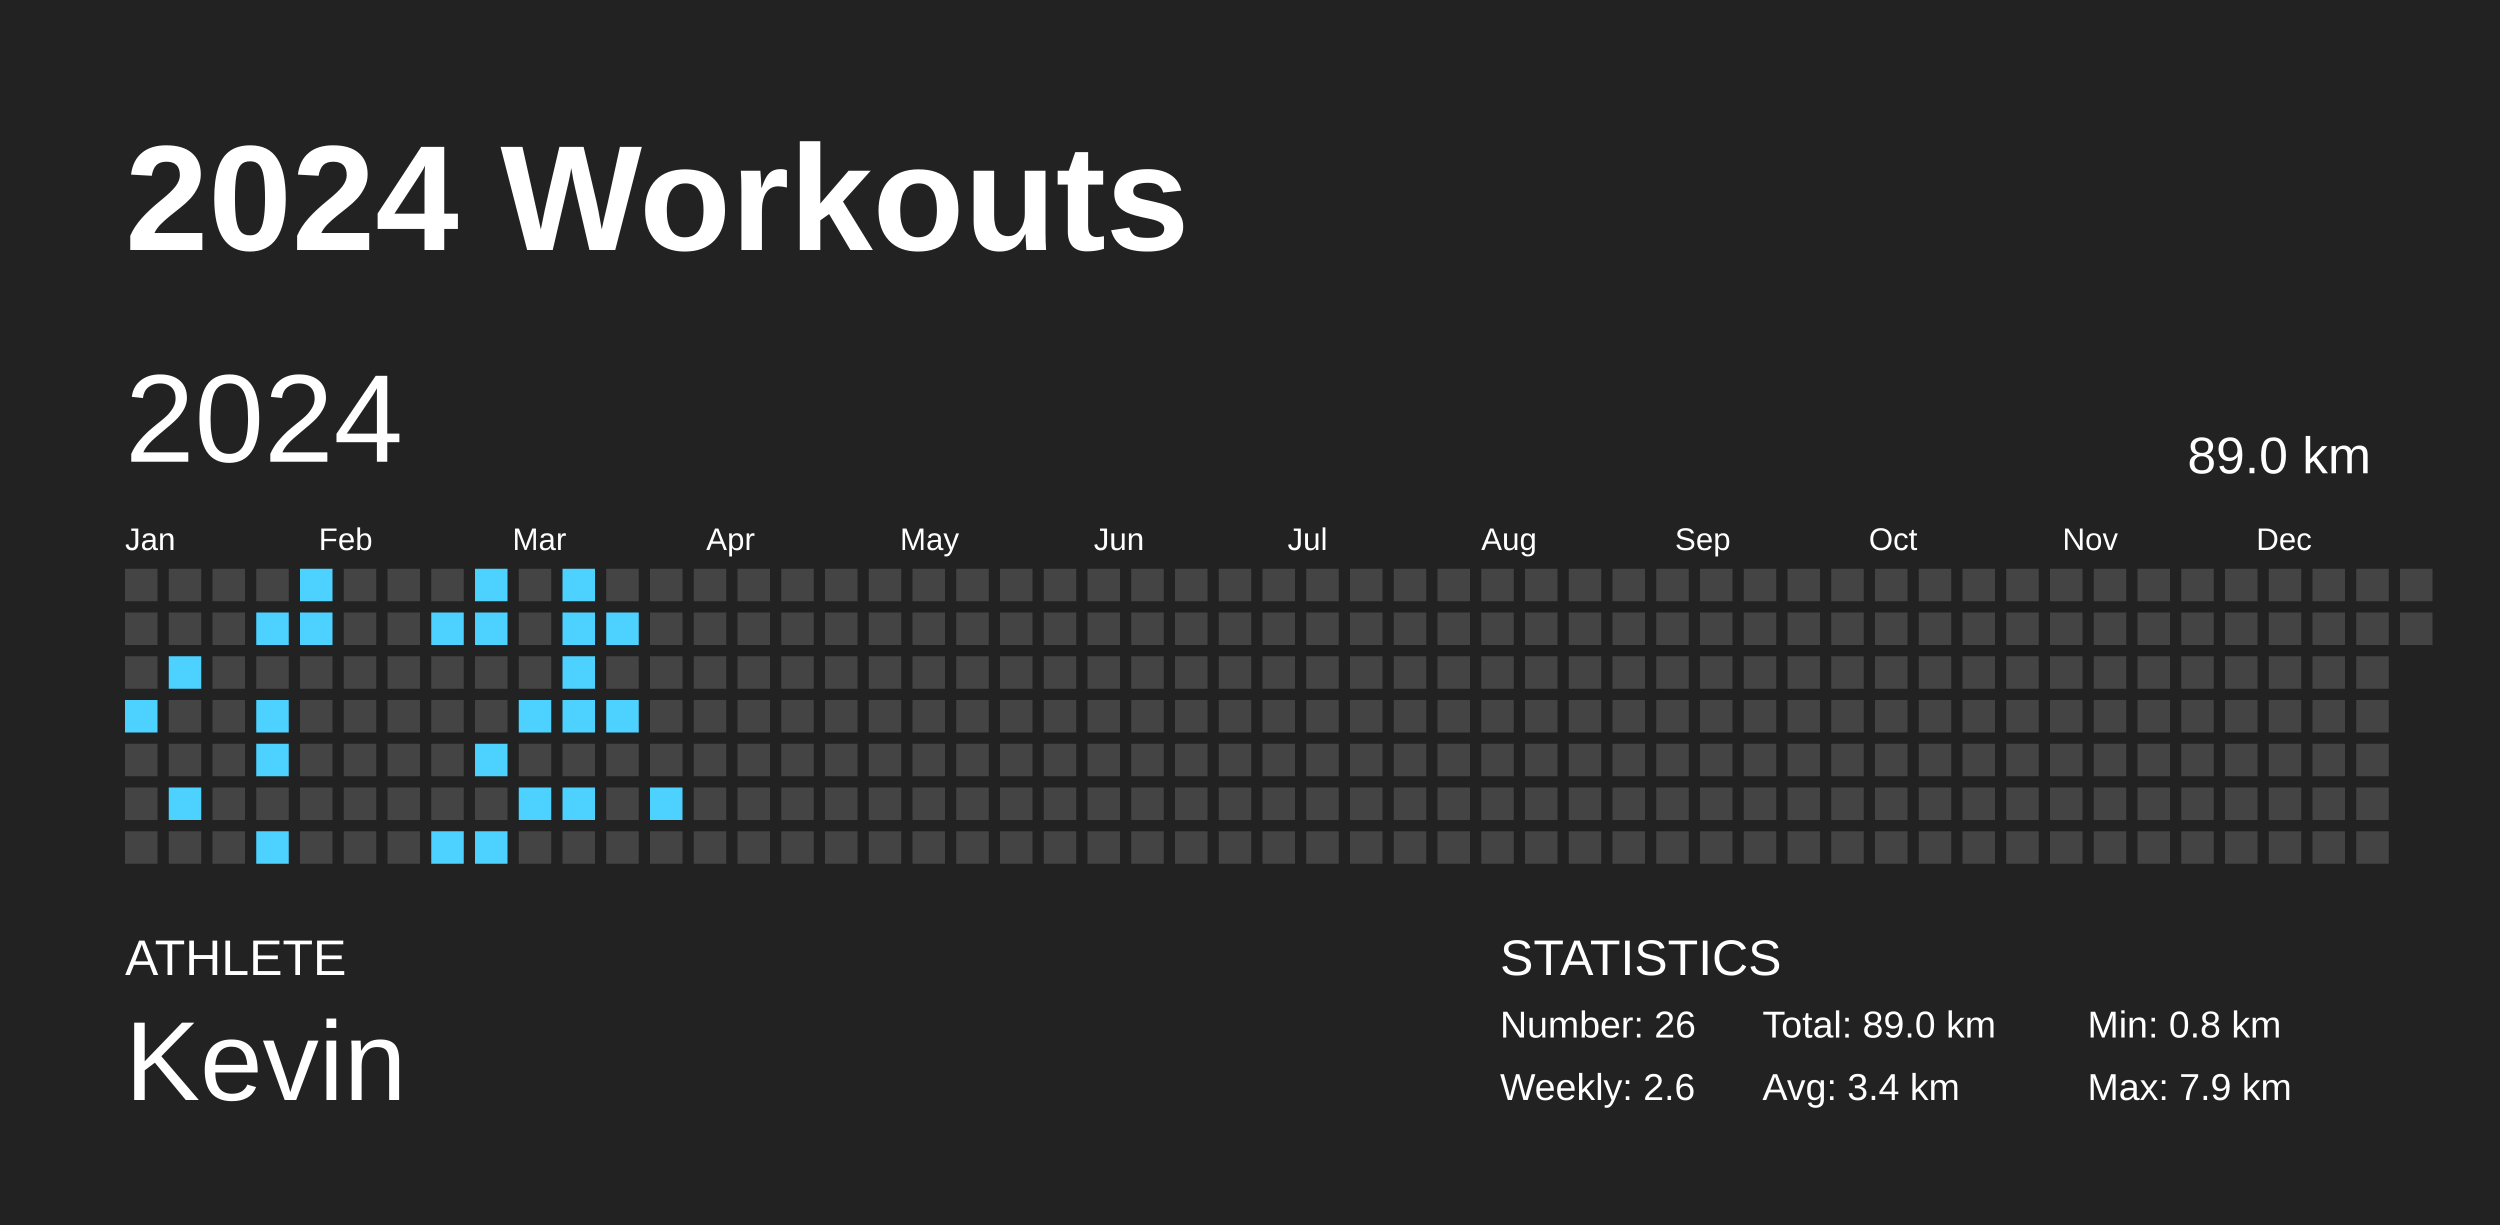
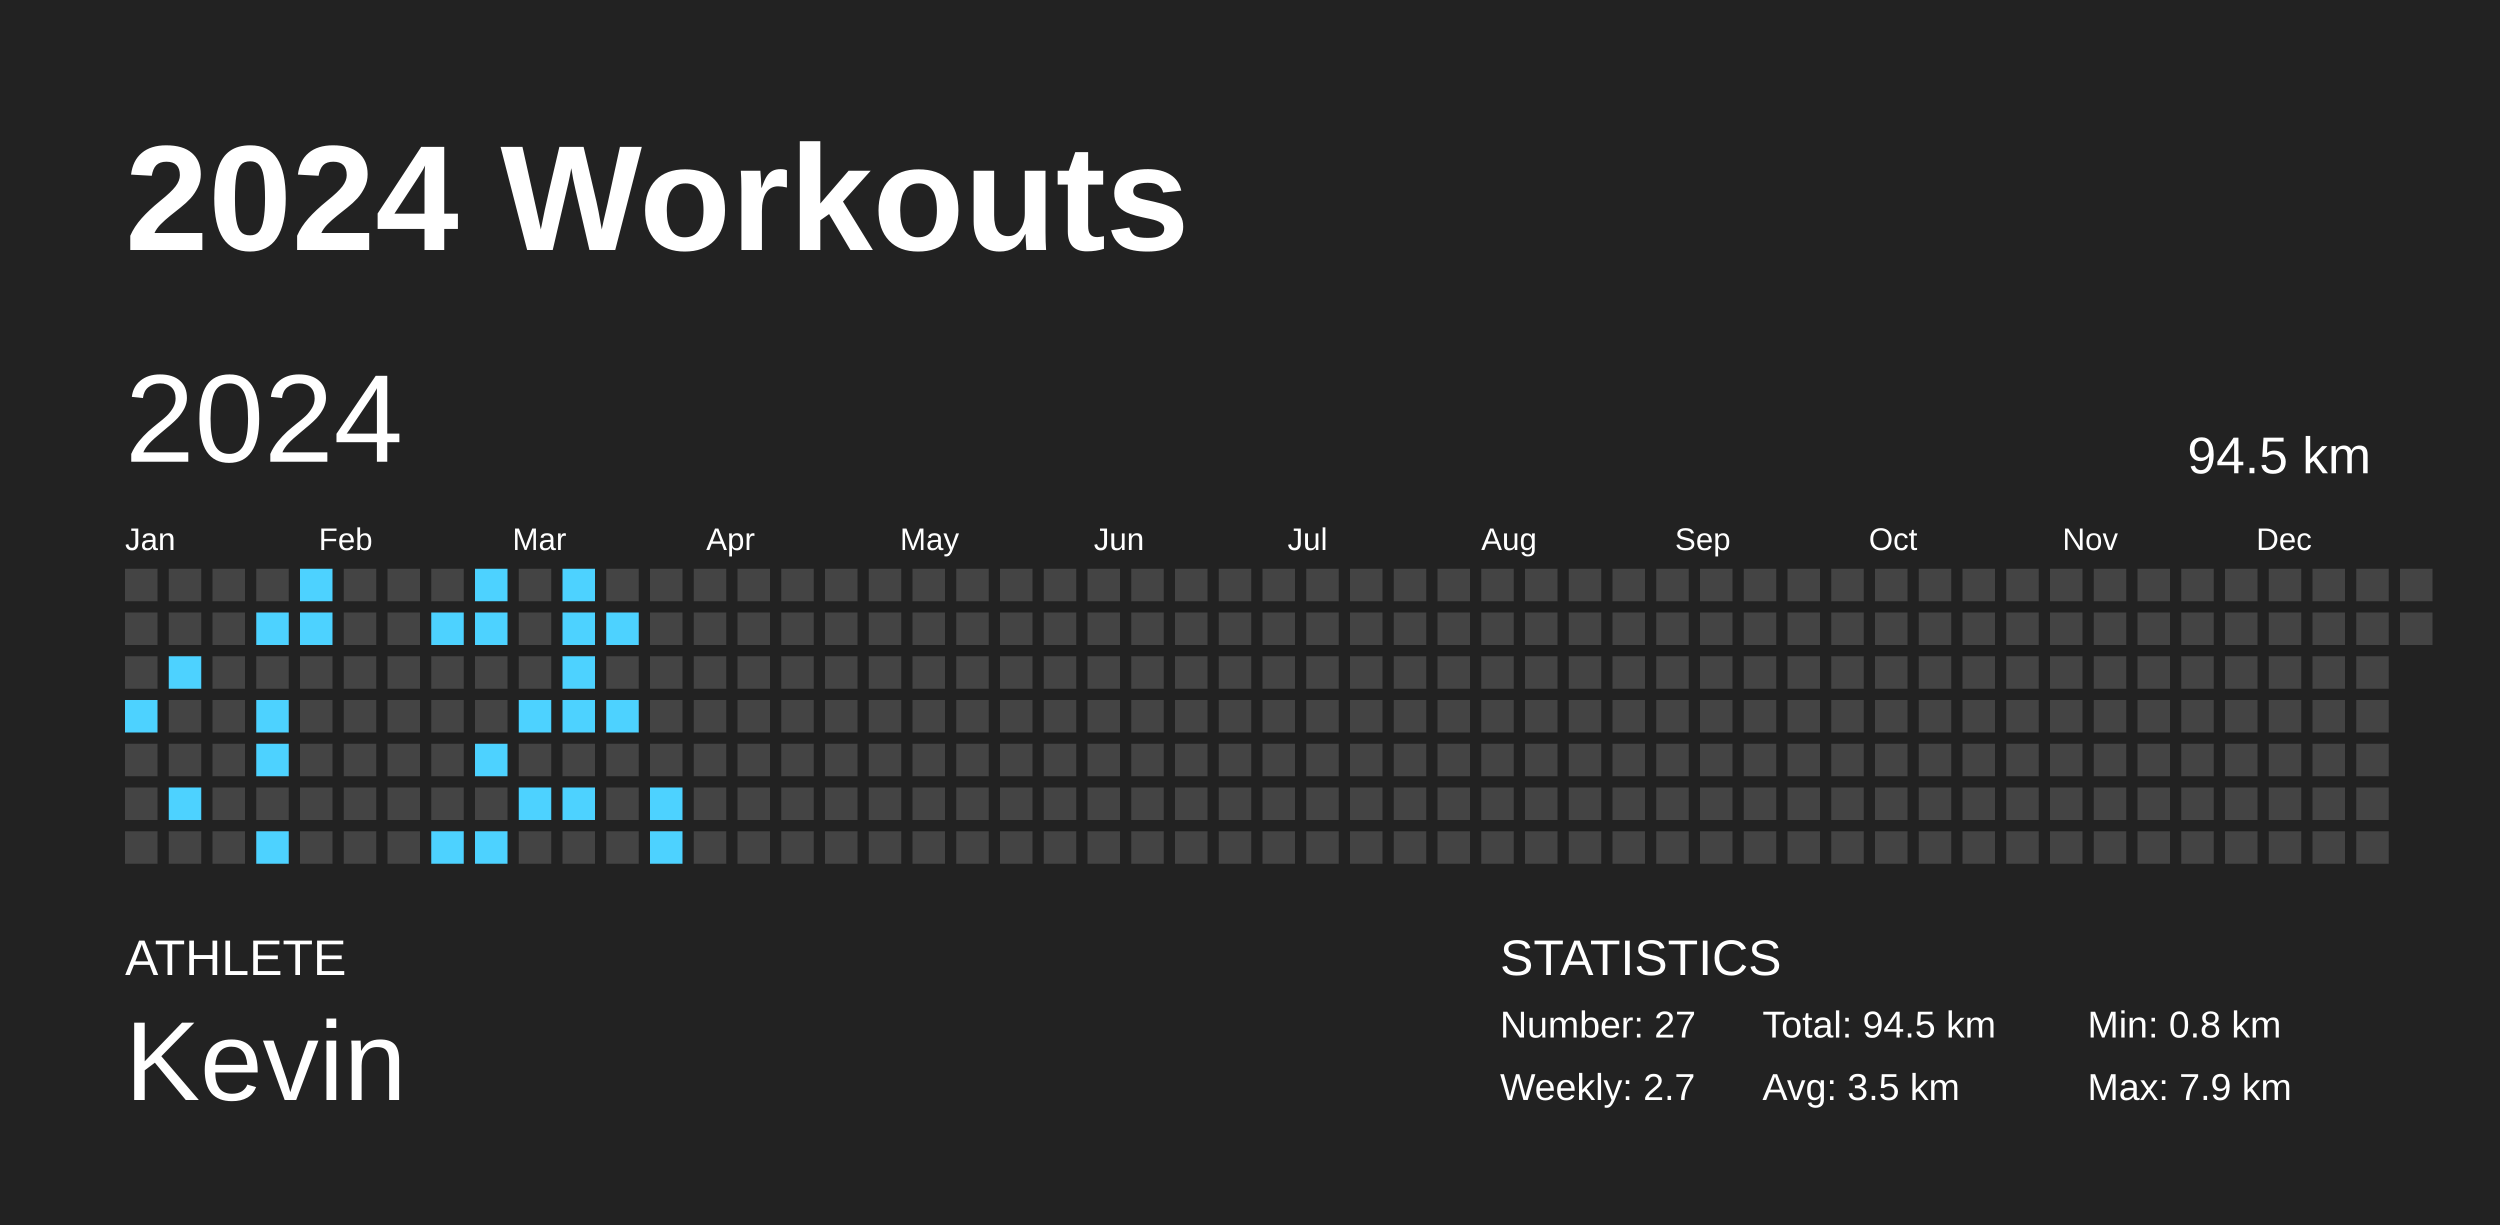
<svg xmlns="http://www.w3.org/2000/svg" baseProfile="full" height="98mm" version="1.1" viewBox="0,0,200,98" width="200mm">
  <defs />
  <rect fill="#222222" height="98" width="200" x="0" y="0" />
  <text fill="#FFFFFF" style="font-size:12px; font-family:Arial; font-weight:bold;" x="10" y="20">2024 Workouts</text>
  <text fill="#FFFFFF" style="font-size:4px; font-family:Arial" x="10" y="78">ATHLETE</text>
  <text fill="#FFFFFF" style="font-size:9px; font-family:Arial" x="10" y="88">Kevin</text>
  <text fill="#FFFFFF" style="font-size:4px; font-family:Arial" x="120" y="78">STATISTICS</text>
-   <text fill="#FFFFFF" style="font-size:3px; font-family:Arial" x="120" y="83">Number: 26</text>
-   <text fill="#FFFFFF" style="font-size:3px; font-family:Arial" x="120" y="88">Weekly: 2.6</text>
-   <text fill="#FFFFFF" style="font-size:3px; font-family:Arial" x="141" y="83">Total: 89.0 km</text>
-   <text fill="#FFFFFF" style="font-size:3px; font-family:Arial" x="141" y="88">Avg: 3.4 km</text>
+   <text fill="#FFFFFF" style="font-size:3px; font-family:Arial" x="120" y="83">Number: 27</text>
+   <text fill="#FFFFFF" style="font-size:3px; font-family:Arial" x="120" y="88">Weekly: 2.7</text>
+   <text fill="#FFFFFF" style="font-size:3px; font-family:Arial" x="141" y="83">Total: 94.5 km</text>
+   <text fill="#FFFFFF" style="font-size:3px; font-family:Arial" x="141" y="88">Avg: 3.5 km</text>
  <text fill="#FFFFFF" style="font-size:3px; font-family:Arial" x="167" y="83">Min: 0.8 km</text>
  <text fill="#FFFFFF" style="font-size:3px; font-family:Arial" x="167" y="88">Max: 7.9 km</text>
  <text dominant-baseline="hanging" fill="#FFFFFF" style="font-size:10.0px; font-family:Arial;" x="10" y="30">2024</text>
-   <text dominant-baseline="hanging" fill="#FFFFFF" style="font-size:4.125px; font-family:Arial;" x="175" y="35">89.0 km</text>
+   <text dominant-baseline="hanging" fill="#FFFFFF" style="font-size:4.125px; font-family:Arial;" x="175" y="35">94.5 km</text>
  <text fill="#FFFFFF" style="font-size:2.5px; font-family:Arial" x="10.0" y="44">Jan</text>
  <text fill="#FFFFFF" style="font-size:2.5px; font-family:Arial" x="25.5" y="44">Feb</text>
  <text fill="#FFFFFF" style="font-size:2.5px; font-family:Arial" x="41.0" y="44">Mar</text>
  <text fill="#FFFFFF" style="font-size:2.5px; font-family:Arial" x="56.5" y="44">Apr</text>
  <text fill="#FFFFFF" style="font-size:2.5px; font-family:Arial" x="72.0" y="44">May</text>
  <text fill="#FFFFFF" style="font-size:2.5px; font-family:Arial" x="87.5" y="44">Jun</text>
  <text fill="#FFFFFF" style="font-size:2.5px; font-family:Arial" x="103.0" y="44">Jul</text>
  <text fill="#FFFFFF" style="font-size:2.5px; font-family:Arial" x="118.5" y="44">Aug</text>
  <text fill="#FFFFFF" style="font-size:2.5px; font-family:Arial" x="134.0" y="44">Sep</text>
  <text fill="#FFFFFF" style="font-size:2.5px; font-family:Arial" x="149.5" y="44">Oct</text>
  <text fill="#FFFFFF" style="font-size:2.5px; font-family:Arial" x="165.0" y="44">Nov</text>
  <text fill="#FFFFFF" style="font-size:2.5px; font-family:Arial" x="180.5" y="44">Dec</text>
  <rect fill="#444444" height="2.6" width="2.6" x="10.0" y="45.5" />
  <rect fill="#444444" height="2.6" width="2.6" x="10.0" y="49.0" />
  <rect fill="#444444" height="2.6" width="2.6" x="10.0" y="52.5" />
  <rect fill="#4dd2ff" height="2.6" width="2.6" x="10.0" y="56.0" />
  <rect fill="#444444" height="2.6" width="2.6" x="10.0" y="59.5" />
  <rect fill="#444444" height="2.6" width="2.6" x="10.0" y="63.0" />
  <rect fill="#444444" height="2.6" width="2.6" x="10.0" y="66.5" />
  <rect fill="#444444" height="2.6" width="2.6" x="13.5" y="45.5" />
  <rect fill="#444444" height="2.6" width="2.6" x="13.5" y="49.0" />
  <rect fill="#4dd2ff" height="2.6" width="2.6" x="13.5" y="52.5" />
  <rect fill="#444444" height="2.6" width="2.6" x="13.5" y="56.0" />
  <rect fill="#444444" height="2.6" width="2.6" x="13.5" y="59.5" />
  <rect fill="#4dd2ff" height="2.6" width="2.6" x="13.5" y="63.0" />
  <rect fill="#444444" height="2.6" width="2.6" x="13.5" y="66.5" />
  <rect fill="#444444" height="2.6" width="2.6" x="17.0" y="45.5" />
  <rect fill="#444444" height="2.6" width="2.6" x="17.0" y="49.0" />
  <rect fill="#444444" height="2.6" width="2.6" x="17.0" y="52.5" />
  <rect fill="#444444" height="2.6" width="2.6" x="17.0" y="56.0" />
  <rect fill="#444444" height="2.6" width="2.6" x="17.0" y="59.5" />
  <rect fill="#444444" height="2.6" width="2.6" x="17.0" y="63.0" />
  <rect fill="#444444" height="2.6" width="2.6" x="17.0" y="66.5" />
  <rect fill="#444444" height="2.6" width="2.6" x="20.5" y="45.5" />
  <rect fill="#4dd2ff" height="2.6" width="2.6" x="20.5" y="49.0" />
  <rect fill="#444444" height="2.6" width="2.6" x="20.5" y="52.5" />
  <rect fill="#4dd2ff" height="2.6" width="2.6" x="20.5" y="56.0" />
  <rect fill="#4dd2ff" height="2.6" width="2.6" x="20.5" y="59.5" />
  <rect fill="#444444" height="2.6" width="2.6" x="20.5" y="63.0" />
  <rect fill="#4dd2ff" height="2.6" width="2.6" x="20.5" y="66.5" />
  <rect fill="#4dd2ff" height="2.6" width="2.6" x="24.0" y="45.5" />
  <rect fill="#4dd2ff" height="2.6" width="2.6" x="24.0" y="49.0" />
  <rect fill="#444444" height="2.6" width="2.6" x="24.0" y="52.5" />
  <rect fill="#444444" height="2.6" width="2.6" x="24.0" y="56.0" />
  <rect fill="#444444" height="2.6" width="2.6" x="24.0" y="59.5" />
  <rect fill="#444444" height="2.6" width="2.6" x="24.0" y="63.0" />
  <rect fill="#444444" height="2.6" width="2.6" x="24.0" y="66.5" />
  <rect fill="#444444" height="2.6" width="2.6" x="27.5" y="45.5" />
  <rect fill="#444444" height="2.6" width="2.6" x="27.5" y="49.0" />
  <rect fill="#444444" height="2.6" width="2.6" x="27.5" y="52.5" />
  <rect fill="#444444" height="2.6" width="2.6" x="27.5" y="56.0" />
  <rect fill="#444444" height="2.6" width="2.6" x="27.5" y="59.5" />
  <rect fill="#444444" height="2.6" width="2.6" x="27.5" y="63.0" />
  <rect fill="#444444" height="2.6" width="2.6" x="27.5" y="66.5" />
  <rect fill="#444444" height="2.6" width="2.6" x="31.0" y="45.5" />
  <rect fill="#444444" height="2.6" width="2.6" x="31.0" y="49.0" />
  <rect fill="#444444" height="2.6" width="2.6" x="31.0" y="52.5" />
  <rect fill="#444444" height="2.6" width="2.6" x="31.0" y="56.0" />
  <rect fill="#444444" height="2.6" width="2.6" x="31.0" y="59.5" />
  <rect fill="#444444" height="2.6" width="2.6" x="31.0" y="63.0" />
  <rect fill="#444444" height="2.6" width="2.6" x="31.0" y="66.5" />
  <rect fill="#444444" height="2.6" width="2.6" x="34.5" y="45.5" />
  <rect fill="#4dd2ff" height="2.6" width="2.6" x="34.5" y="49.0" />
  <rect fill="#444444" height="2.6" width="2.6" x="34.5" y="52.5" />
  <rect fill="#444444" height="2.6" width="2.6" x="34.5" y="56.0" />
  <rect fill="#444444" height="2.6" width="2.6" x="34.5" y="59.5" />
  <rect fill="#444444" height="2.6" width="2.6" x="34.5" y="63.0" />
  <rect fill="#4dd2ff" height="2.6" width="2.6" x="34.5" y="66.5" />
  <rect fill="#4dd2ff" height="2.6" width="2.6" x="38.0" y="45.5" />
  <rect fill="#4dd2ff" height="2.6" width="2.6" x="38.0" y="49.0" />
  <rect fill="#444444" height="2.6" width="2.6" x="38.0" y="52.5" />
  <rect fill="#444444" height="2.6" width="2.6" x="38.0" y="56.0" />
  <rect fill="#4dd2ff" height="2.6" width="2.6" x="38.0" y="59.5" />
  <rect fill="#444444" height="2.6" width="2.6" x="38.0" y="63.0" />
  <rect fill="#4dd2ff" height="2.6" width="2.6" x="38.0" y="66.5" />
  <rect fill="#444444" height="2.6" width="2.6" x="41.5" y="45.5" />
  <rect fill="#444444" height="2.6" width="2.6" x="41.5" y="49.0" />
  <rect fill="#444444" height="2.6" width="2.6" x="41.5" y="52.5" />
  <rect fill="#4dd2ff" height="2.6" width="2.6" x="41.5" y="56.0" />
  <rect fill="#444444" height="2.6" width="2.6" x="41.5" y="59.5" />
  <rect fill="#4dd2ff" height="2.6" width="2.6" x="41.5" y="63.0" />
  <rect fill="#444444" height="2.6" width="2.6" x="41.5" y="66.5" />
  <rect fill="#4dd2ff" height="2.6" width="2.6" x="45.0" y="45.5" />
  <rect fill="#4dd2ff" height="2.6" width="2.6" x="45.0" y="49.0" />
  <rect fill="#4dd2ff" height="2.6" width="2.6" x="45.0" y="52.5" />
  <rect fill="#4dd2ff" height="2.6" width="2.6" x="45.0" y="56.0" />
  <rect fill="#444444" height="2.6" width="2.6" x="45.0" y="59.5" />
  <rect fill="#4dd2ff" height="2.6" width="2.6" x="45.0" y="63.0" />
  <rect fill="#444444" height="2.6" width="2.6" x="45.0" y="66.5" />
  <rect fill="#444444" height="2.6" width="2.6" x="48.5" y="45.5" />
  <rect fill="#4dd2ff" height="2.6" width="2.6" x="48.5" y="49.0" />
  <rect fill="#444444" height="2.6" width="2.6" x="48.5" y="52.5" />
  <rect fill="#4dd2ff" height="2.6" width="2.6" x="48.5" y="56.0" />
  <rect fill="#444444" height="2.6" width="2.6" x="48.5" y="59.5" />
  <rect fill="#444444" height="2.6" width="2.6" x="48.5" y="63.0" />
  <rect fill="#444444" height="2.6" width="2.6" x="48.5" y="66.5" />
  <rect fill="#444444" height="2.6" width="2.6" x="52.0" y="45.5" />
  <rect fill="#444444" height="2.6" width="2.6" x="52.0" y="49.0" />
  <rect fill="#444444" height="2.6" width="2.6" x="52.0" y="52.5" />
  <rect fill="#444444" height="2.6" width="2.6" x="52.0" y="56.0" />
  <rect fill="#444444" height="2.6" width="2.6" x="52.0" y="59.5" />
  <rect fill="#4dd2ff" height="2.6" width="2.6" x="52.0" y="63.0" />
-   <rect fill="#444444" height="2.6" width="2.6" x="52.0" y="66.5" />
+   <rect fill="#4dd2ff" height="2.6" width="2.6" x="52.0" y="66.5" />
  <rect fill="#444444" height="2.6" width="2.6" x="55.5" y="45.5" />
  <rect fill="#444444" height="2.6" width="2.6" x="55.5" y="49.0" />
  <rect fill="#444444" height="2.6" width="2.6" x="55.5" y="52.5" />
  <rect fill="#444444" height="2.6" width="2.6" x="55.5" y="56.0" />
  <rect fill="#444444" height="2.6" width="2.6" x="55.5" y="59.5" />
  <rect fill="#444444" height="2.6" width="2.6" x="55.5" y="63.0" />
  <rect fill="#444444" height="2.6" width="2.6" x="55.5" y="66.5" />
  <rect fill="#444444" height="2.6" width="2.6" x="59.0" y="45.5" />
  <rect fill="#444444" height="2.6" width="2.6" x="59.0" y="49.0" />
  <rect fill="#444444" height="2.6" width="2.6" x="59.0" y="52.5" />
  <rect fill="#444444" height="2.6" width="2.6" x="59.0" y="56.0" />
  <rect fill="#444444" height="2.6" width="2.6" x="59.0" y="59.5" />
  <rect fill="#444444" height="2.6" width="2.6" x="59.0" y="63.0" />
  <rect fill="#444444" height="2.6" width="2.6" x="59.0" y="66.5" />
  <rect fill="#444444" height="2.6" width="2.6" x="62.5" y="45.5" />
  <rect fill="#444444" height="2.6" width="2.6" x="62.5" y="49.0" />
  <rect fill="#444444" height="2.6" width="2.6" x="62.5" y="52.5" />
  <rect fill="#444444" height="2.6" width="2.6" x="62.5" y="56.0" />
  <rect fill="#444444" height="2.6" width="2.6" x="62.5" y="59.5" />
  <rect fill="#444444" height="2.6" width="2.6" x="62.5" y="63.0" />
  <rect fill="#444444" height="2.6" width="2.6" x="62.5" y="66.5" />
  <rect fill="#444444" height="2.6" width="2.6" x="66.0" y="45.5" />
  <rect fill="#444444" height="2.6" width="2.6" x="66.0" y="49.0" />
  <rect fill="#444444" height="2.6" width="2.6" x="66.0" y="52.5" />
  <rect fill="#444444" height="2.6" width="2.6" x="66.0" y="56.0" />
  <rect fill="#444444" height="2.6" width="2.6" x="66.0" y="59.5" />
  <rect fill="#444444" height="2.6" width="2.6" x="66.0" y="63.0" />
  <rect fill="#444444" height="2.6" width="2.6" x="66.0" y="66.5" />
  <rect fill="#444444" height="2.6" width="2.6" x="69.5" y="45.5" />
  <rect fill="#444444" height="2.6" width="2.6" x="69.5" y="49.0" />
  <rect fill="#444444" height="2.6" width="2.6" x="69.5" y="52.5" />
  <rect fill="#444444" height="2.6" width="2.6" x="69.5" y="56.0" />
  <rect fill="#444444" height="2.6" width="2.6" x="69.5" y="59.5" />
  <rect fill="#444444" height="2.6" width="2.6" x="69.5" y="63.0" />
  <rect fill="#444444" height="2.6" width="2.6" x="69.5" y="66.5" />
  <rect fill="#444444" height="2.6" width="2.6" x="73.0" y="45.5" />
  <rect fill="#444444" height="2.6" width="2.6" x="73.0" y="49.0" />
  <rect fill="#444444" height="2.6" width="2.6" x="73.0" y="52.5" />
  <rect fill="#444444" height="2.6" width="2.6" x="73.0" y="56.0" />
  <rect fill="#444444" height="2.6" width="2.6" x="73.0" y="59.5" />
  <rect fill="#444444" height="2.6" width="2.6" x="73.0" y="63.0" />
  <rect fill="#444444" height="2.6" width="2.6" x="73.0" y="66.5" />
  <rect fill="#444444" height="2.6" width="2.6" x="76.5" y="45.5" />
  <rect fill="#444444" height="2.6" width="2.6" x="76.5" y="49.0" />
  <rect fill="#444444" height="2.6" width="2.6" x="76.5" y="52.5" />
  <rect fill="#444444" height="2.6" width="2.6" x="76.5" y="56.0" />
  <rect fill="#444444" height="2.6" width="2.6" x="76.5" y="59.5" />
  <rect fill="#444444" height="2.6" width="2.6" x="76.5" y="63.0" />
  <rect fill="#444444" height="2.6" width="2.6" x="76.5" y="66.5" />
  <rect fill="#444444" height="2.6" width="2.6" x="80.0" y="45.5" />
  <rect fill="#444444" height="2.6" width="2.6" x="80.0" y="49.0" />
  <rect fill="#444444" height="2.6" width="2.6" x="80.0" y="52.5" />
  <rect fill="#444444" height="2.6" width="2.6" x="80.0" y="56.0" />
  <rect fill="#444444" height="2.6" width="2.6" x="80.0" y="59.5" />
  <rect fill="#444444" height="2.6" width="2.6" x="80.0" y="63.0" />
  <rect fill="#444444" height="2.6" width="2.6" x="80.0" y="66.5" />
  <rect fill="#444444" height="2.6" width="2.6" x="83.5" y="45.5" />
  <rect fill="#444444" height="2.6" width="2.6" x="83.5" y="49.0" />
  <rect fill="#444444" height="2.6" width="2.6" x="83.5" y="52.5" />
  <rect fill="#444444" height="2.6" width="2.6" x="83.5" y="56.0" />
  <rect fill="#444444" height="2.6" width="2.6" x="83.5" y="59.5" />
  <rect fill="#444444" height="2.6" width="2.6" x="83.5" y="63.0" />
  <rect fill="#444444" height="2.6" width="2.6" x="83.5" y="66.5" />
  <rect fill="#444444" height="2.6" width="2.6" x="87.0" y="45.5" />
  <rect fill="#444444" height="2.6" width="2.6" x="87.0" y="49.0" />
  <rect fill="#444444" height="2.6" width="2.6" x="87.0" y="52.5" />
  <rect fill="#444444" height="2.6" width="2.6" x="87.0" y="56.0" />
  <rect fill="#444444" height="2.6" width="2.6" x="87.0" y="59.5" />
  <rect fill="#444444" height="2.6" width="2.6" x="87.0" y="63.0" />
  <rect fill="#444444" height="2.6" width="2.6" x="87.0" y="66.5" />
  <rect fill="#444444" height="2.6" width="2.6" x="90.5" y="45.5" />
  <rect fill="#444444" height="2.6" width="2.6" x="90.5" y="49.0" />
  <rect fill="#444444" height="2.6" width="2.6" x="90.5" y="52.5" />
  <rect fill="#444444" height="2.6" width="2.6" x="90.5" y="56.0" />
  <rect fill="#444444" height="2.6" width="2.6" x="90.5" y="59.5" />
  <rect fill="#444444" height="2.6" width="2.6" x="90.5" y="63.0" />
  <rect fill="#444444" height="2.6" width="2.6" x="90.5" y="66.5" />
  <rect fill="#444444" height="2.6" width="2.6" x="94.0" y="45.5" />
  <rect fill="#444444" height="2.6" width="2.6" x="94.0" y="49.0" />
  <rect fill="#444444" height="2.6" width="2.6" x="94.0" y="52.5" />
  <rect fill="#444444" height="2.6" width="2.6" x="94.0" y="56.0" />
  <rect fill="#444444" height="2.6" width="2.6" x="94.0" y="59.5" />
  <rect fill="#444444" height="2.6" width="2.6" x="94.0" y="63.0" />
  <rect fill="#444444" height="2.6" width="2.6" x="94.0" y="66.5" />
  <rect fill="#444444" height="2.6" width="2.6" x="97.5" y="45.5" />
  <rect fill="#444444" height="2.6" width="2.6" x="97.5" y="49.0" />
  <rect fill="#444444" height="2.6" width="2.6" x="97.5" y="52.5" />
  <rect fill="#444444" height="2.6" width="2.6" x="97.5" y="56.0" />
  <rect fill="#444444" height="2.6" width="2.6" x="97.5" y="59.5" />
  <rect fill="#444444" height="2.6" width="2.6" x="97.5" y="63.0" />
  <rect fill="#444444" height="2.6" width="2.6" x="97.5" y="66.5" />
  <rect fill="#444444" height="2.6" width="2.6" x="101.0" y="45.5" />
  <rect fill="#444444" height="2.6" width="2.6" x="101.0" y="49.0" />
  <rect fill="#444444" height="2.6" width="2.6" x="101.0" y="52.5" />
  <rect fill="#444444" height="2.6" width="2.6" x="101.0" y="56.0" />
  <rect fill="#444444" height="2.6" width="2.6" x="101.0" y="59.5" />
  <rect fill="#444444" height="2.6" width="2.6" x="101.0" y="63.0" />
  <rect fill="#444444" height="2.6" width="2.6" x="101.0" y="66.5" />
  <rect fill="#444444" height="2.6" width="2.6" x="104.5" y="45.5" />
  <rect fill="#444444" height="2.6" width="2.6" x="104.5" y="49.0" />
  <rect fill="#444444" height="2.6" width="2.6" x="104.5" y="52.5" />
  <rect fill="#444444" height="2.6" width="2.6" x="104.5" y="56.0" />
  <rect fill="#444444" height="2.6" width="2.6" x="104.5" y="59.5" />
  <rect fill="#444444" height="2.6" width="2.6" x="104.5" y="63.0" />
  <rect fill="#444444" height="2.6" width="2.6" x="104.5" y="66.5" />
  <rect fill="#444444" height="2.6" width="2.6" x="108.0" y="45.5" />
  <rect fill="#444444" height="2.6" width="2.6" x="108.0" y="49.0" />
  <rect fill="#444444" height="2.6" width="2.6" x="108.0" y="52.5" />
  <rect fill="#444444" height="2.6" width="2.6" x="108.0" y="56.0" />
  <rect fill="#444444" height="2.6" width="2.6" x="108.0" y="59.5" />
  <rect fill="#444444" height="2.6" width="2.6" x="108.0" y="63.0" />
  <rect fill="#444444" height="2.6" width="2.6" x="108.0" y="66.5" />
  <rect fill="#444444" height="2.6" width="2.6" x="111.5" y="45.5" />
  <rect fill="#444444" height="2.6" width="2.6" x="111.5" y="49.0" />
  <rect fill="#444444" height="2.6" width="2.6" x="111.5" y="52.5" />
  <rect fill="#444444" height="2.6" width="2.6" x="111.5" y="56.0" />
  <rect fill="#444444" height="2.6" width="2.6" x="111.5" y="59.5" />
  <rect fill="#444444" height="2.6" width="2.6" x="111.5" y="63.0" />
  <rect fill="#444444" height="2.6" width="2.6" x="111.5" y="66.5" />
  <rect fill="#444444" height="2.6" width="2.6" x="115.0" y="45.5" />
  <rect fill="#444444" height="2.6" width="2.6" x="115.0" y="49.0" />
  <rect fill="#444444" height="2.6" width="2.6" x="115.0" y="52.5" />
  <rect fill="#444444" height="2.6" width="2.6" x="115.0" y="56.0" />
  <rect fill="#444444" height="2.6" width="2.6" x="115.0" y="59.5" />
  <rect fill="#444444" height="2.6" width="2.6" x="115.0" y="63.0" />
  <rect fill="#444444" height="2.6" width="2.6" x="115.0" y="66.5" />
  <rect fill="#444444" height="2.6" width="2.6" x="118.5" y="45.5" />
  <rect fill="#444444" height="2.6" width="2.6" x="118.5" y="49.0" />
  <rect fill="#444444" height="2.6" width="2.6" x="118.5" y="52.5" />
  <rect fill="#444444" height="2.6" width="2.6" x="118.5" y="56.0" />
  <rect fill="#444444" height="2.6" width="2.6" x="118.5" y="59.5" />
  <rect fill="#444444" height="2.6" width="2.6" x="118.5" y="63.0" />
  <rect fill="#444444" height="2.6" width="2.6" x="118.5" y="66.5" />
  <rect fill="#444444" height="2.6" width="2.6" x="122.0" y="45.5" />
  <rect fill="#444444" height="2.6" width="2.6" x="122.0" y="49.0" />
  <rect fill="#444444" height="2.6" width="2.6" x="122.0" y="52.5" />
  <rect fill="#444444" height="2.6" width="2.6" x="122.0" y="56.0" />
  <rect fill="#444444" height="2.6" width="2.6" x="122.0" y="59.5" />
  <rect fill="#444444" height="2.6" width="2.6" x="122.0" y="63.0" />
  <rect fill="#444444" height="2.6" width="2.6" x="122.0" y="66.5" />
  <rect fill="#444444" height="2.6" width="2.6" x="125.5" y="45.5" />
  <rect fill="#444444" height="2.6" width="2.6" x="125.5" y="49.0" />
  <rect fill="#444444" height="2.6" width="2.6" x="125.5" y="52.5" />
  <rect fill="#444444" height="2.6" width="2.6" x="125.5" y="56.0" />
  <rect fill="#444444" height="2.6" width="2.6" x="125.5" y="59.5" />
  <rect fill="#444444" height="2.6" width="2.6" x="125.5" y="63.0" />
  <rect fill="#444444" height="2.6" width="2.6" x="125.5" y="66.5" />
  <rect fill="#444444" height="2.6" width="2.6" x="129.0" y="45.5" />
  <rect fill="#444444" height="2.6" width="2.6" x="129.0" y="49.0" />
  <rect fill="#444444" height="2.6" width="2.6" x="129.0" y="52.5" />
  <rect fill="#444444" height="2.6" width="2.6" x="129.0" y="56.0" />
  <rect fill="#444444" height="2.6" width="2.6" x="129.0" y="59.5" />
  <rect fill="#444444" height="2.6" width="2.6" x="129.0" y="63.0" />
  <rect fill="#444444" height="2.6" width="2.6" x="129.0" y="66.5" />
  <rect fill="#444444" height="2.6" width="2.6" x="132.5" y="45.5" />
  <rect fill="#444444" height="2.6" width="2.6" x="132.5" y="49.0" />
  <rect fill="#444444" height="2.6" width="2.6" x="132.5" y="52.5" />
  <rect fill="#444444" height="2.6" width="2.6" x="132.5" y="56.0" />
  <rect fill="#444444" height="2.6" width="2.6" x="132.5" y="59.5" />
  <rect fill="#444444" height="2.6" width="2.6" x="132.5" y="63.0" />
  <rect fill="#444444" height="2.6" width="2.6" x="132.5" y="66.5" />
  <rect fill="#444444" height="2.6" width="2.6" x="136.0" y="45.5" />
  <rect fill="#444444" height="2.6" width="2.6" x="136.0" y="49.0" />
  <rect fill="#444444" height="2.6" width="2.6" x="136.0" y="52.5" />
  <rect fill="#444444" height="2.6" width="2.6" x="136.0" y="56.0" />
  <rect fill="#444444" height="2.6" width="2.6" x="136.0" y="59.5" />
  <rect fill="#444444" height="2.6" width="2.6" x="136.0" y="63.0" />
  <rect fill="#444444" height="2.6" width="2.6" x="136.0" y="66.5" />
  <rect fill="#444444" height="2.6" width="2.6" x="139.5" y="45.5" />
  <rect fill="#444444" height="2.6" width="2.6" x="139.5" y="49.0" />
  <rect fill="#444444" height="2.6" width="2.6" x="139.5" y="52.5" />
  <rect fill="#444444" height="2.6" width="2.6" x="139.5" y="56.0" />
  <rect fill="#444444" height="2.6" width="2.6" x="139.5" y="59.5" />
  <rect fill="#444444" height="2.6" width="2.6" x="139.5" y="63.0" />
  <rect fill="#444444" height="2.6" width="2.6" x="139.5" y="66.5" />
  <rect fill="#444444" height="2.6" width="2.6" x="143.0" y="45.5" />
  <rect fill="#444444" height="2.6" width="2.6" x="143.0" y="49.0" />
  <rect fill="#444444" height="2.6" width="2.6" x="143.0" y="52.5" />
  <rect fill="#444444" height="2.6" width="2.6" x="143.0" y="56.0" />
  <rect fill="#444444" height="2.6" width="2.6" x="143.0" y="59.5" />
  <rect fill="#444444" height="2.6" width="2.6" x="143.0" y="63.0" />
  <rect fill="#444444" height="2.6" width="2.6" x="143.0" y="66.5" />
  <rect fill="#444444" height="2.6" width="2.6" x="146.5" y="45.5" />
  <rect fill="#444444" height="2.6" width="2.6" x="146.5" y="49.0" />
  <rect fill="#444444" height="2.6" width="2.6" x="146.5" y="52.5" />
  <rect fill="#444444" height="2.6" width="2.6" x="146.5" y="56.0" />
  <rect fill="#444444" height="2.6" width="2.6" x="146.5" y="59.5" />
  <rect fill="#444444" height="2.6" width="2.6" x="146.5" y="63.0" />
  <rect fill="#444444" height="2.6" width="2.6" x="146.5" y="66.5" />
  <rect fill="#444444" height="2.6" width="2.6" x="150.0" y="45.5" />
  <rect fill="#444444" height="2.6" width="2.6" x="150.0" y="49.0" />
  <rect fill="#444444" height="2.6" width="2.6" x="150.0" y="52.5" />
  <rect fill="#444444" height="2.6" width="2.6" x="150.0" y="56.0" />
  <rect fill="#444444" height="2.6" width="2.6" x="150.0" y="59.5" />
  <rect fill="#444444" height="2.6" width="2.6" x="150.0" y="63.0" />
  <rect fill="#444444" height="2.6" width="2.6" x="150.0" y="66.5" />
  <rect fill="#444444" height="2.6" width="2.6" x="153.5" y="45.5" />
  <rect fill="#444444" height="2.6" width="2.6" x="153.5" y="49.0" />
  <rect fill="#444444" height="2.6" width="2.6" x="153.5" y="52.5" />
  <rect fill="#444444" height="2.6" width="2.6" x="153.5" y="56.0" />
  <rect fill="#444444" height="2.6" width="2.6" x="153.5" y="59.5" />
  <rect fill="#444444" height="2.6" width="2.6" x="153.5" y="63.0" />
  <rect fill="#444444" height="2.6" width="2.6" x="153.5" y="66.5" />
  <rect fill="#444444" height="2.6" width="2.6" x="157.0" y="45.5" />
  <rect fill="#444444" height="2.6" width="2.6" x="157.0" y="49.0" />
  <rect fill="#444444" height="2.6" width="2.6" x="157.0" y="52.5" />
  <rect fill="#444444" height="2.6" width="2.6" x="157.0" y="56.0" />
  <rect fill="#444444" height="2.6" width="2.6" x="157.0" y="59.5" />
  <rect fill="#444444" height="2.6" width="2.6" x="157.0" y="63.0" />
  <rect fill="#444444" height="2.6" width="2.6" x="157.0" y="66.5" />
  <rect fill="#444444" height="2.6" width="2.6" x="160.5" y="45.5" />
  <rect fill="#444444" height="2.6" width="2.6" x="160.5" y="49.0" />
  <rect fill="#444444" height="2.6" width="2.6" x="160.5" y="52.5" />
  <rect fill="#444444" height="2.6" width="2.6" x="160.5" y="56.0" />
  <rect fill="#444444" height="2.6" width="2.6" x="160.5" y="59.5" />
  <rect fill="#444444" height="2.6" width="2.6" x="160.5" y="63.0" />
  <rect fill="#444444" height="2.6" width="2.6" x="160.5" y="66.5" />
  <rect fill="#444444" height="2.6" width="2.6" x="164.0" y="45.5" />
  <rect fill="#444444" height="2.6" width="2.6" x="164.0" y="49.0" />
  <rect fill="#444444" height="2.6" width="2.6" x="164.0" y="52.5" />
  <rect fill="#444444" height="2.6" width="2.6" x="164.0" y="56.0" />
  <rect fill="#444444" height="2.6" width="2.6" x="164.0" y="59.5" />
  <rect fill="#444444" height="2.6" width="2.6" x="164.0" y="63.0" />
  <rect fill="#444444" height="2.6" width="2.6" x="164.0" y="66.5" />
  <rect fill="#444444" height="2.6" width="2.6" x="167.5" y="45.5" />
  <rect fill="#444444" height="2.6" width="2.6" x="167.5" y="49.0" />
  <rect fill="#444444" height="2.6" width="2.6" x="167.5" y="52.5" />
  <rect fill="#444444" height="2.6" width="2.6" x="167.5" y="56.0" />
  <rect fill="#444444" height="2.6" width="2.6" x="167.5" y="59.5" />
  <rect fill="#444444" height="2.6" width="2.6" x="167.5" y="63.0" />
  <rect fill="#444444" height="2.6" width="2.6" x="167.5" y="66.5" />
  <rect fill="#444444" height="2.6" width="2.6" x="171.0" y="45.5" />
  <rect fill="#444444" height="2.6" width="2.6" x="171.0" y="49.0" />
  <rect fill="#444444" height="2.6" width="2.6" x="171.0" y="52.5" />
  <rect fill="#444444" height="2.6" width="2.6" x="171.0" y="56.0" />
  <rect fill="#444444" height="2.6" width="2.6" x="171.0" y="59.5" />
  <rect fill="#444444" height="2.6" width="2.6" x="171.0" y="63.0" />
  <rect fill="#444444" height="2.6" width="2.6" x="171.0" y="66.5" />
  <rect fill="#444444" height="2.6" width="2.6" x="174.5" y="45.5" />
  <rect fill="#444444" height="2.6" width="2.6" x="174.5" y="49.0" />
  <rect fill="#444444" height="2.6" width="2.6" x="174.5" y="52.5" />
  <rect fill="#444444" height="2.6" width="2.6" x="174.5" y="56.0" />
  <rect fill="#444444" height="2.6" width="2.6" x="174.5" y="59.5" />
  <rect fill="#444444" height="2.6" width="2.6" x="174.5" y="63.0" />
  <rect fill="#444444" height="2.6" width="2.6" x="174.5" y="66.5" />
  <rect fill="#444444" height="2.6" width="2.6" x="178.0" y="45.5" />
  <rect fill="#444444" height="2.6" width="2.6" x="178.0" y="49.0" />
  <rect fill="#444444" height="2.6" width="2.6" x="178.0" y="52.5" />
  <rect fill="#444444" height="2.6" width="2.6" x="178.0" y="56.0" />
  <rect fill="#444444" height="2.6" width="2.6" x="178.0" y="59.5" />
  <rect fill="#444444" height="2.6" width="2.6" x="178.0" y="63.0" />
  <rect fill="#444444" height="2.6" width="2.6" x="178.0" y="66.5" />
  <rect fill="#444444" height="2.6" width="2.6" x="181.5" y="45.5" />
  <rect fill="#444444" height="2.6" width="2.6" x="181.5" y="49.0" />
  <rect fill="#444444" height="2.6" width="2.6" x="181.5" y="52.5" />
  <rect fill="#444444" height="2.6" width="2.6" x="181.5" y="56.0" />
  <rect fill="#444444" height="2.6" width="2.6" x="181.5" y="59.5" />
  <rect fill="#444444" height="2.6" width="2.6" x="181.5" y="63.0" />
  <rect fill="#444444" height="2.6" width="2.6" x="181.5" y="66.5" />
  <rect fill="#444444" height="2.6" width="2.6" x="185.0" y="45.5" />
  <rect fill="#444444" height="2.6" width="2.6" x="185.0" y="49.0" />
  <rect fill="#444444" height="2.6" width="2.6" x="185.0" y="52.5" />
  <rect fill="#444444" height="2.6" width="2.6" x="185.0" y="56.0" />
  <rect fill="#444444" height="2.6" width="2.6" x="185.0" y="59.5" />
  <rect fill="#444444" height="2.6" width="2.6" x="185.0" y="63.0" />
  <rect fill="#444444" height="2.6" width="2.6" x="185.0" y="66.5" />
  <rect fill="#444444" height="2.6" width="2.6" x="188.5" y="45.5" />
  <rect fill="#444444" height="2.6" width="2.6" x="188.5" y="49.0" />
  <rect fill="#444444" height="2.6" width="2.6" x="188.5" y="52.5" />
  <rect fill="#444444" height="2.6" width="2.6" x="188.5" y="56.0" />
  <rect fill="#444444" height="2.6" width="2.6" x="188.5" y="59.5" />
  <rect fill="#444444" height="2.6" width="2.6" x="188.5" y="63.0" />
  <rect fill="#444444" height="2.6" width="2.6" x="188.5" y="66.5" />
  <rect fill="#444444" height="2.6" width="2.6" x="192.0" y="45.5" />
  <rect fill="#444444" height="2.6" width="2.6" x="192.0" y="49.0" />
</svg>
